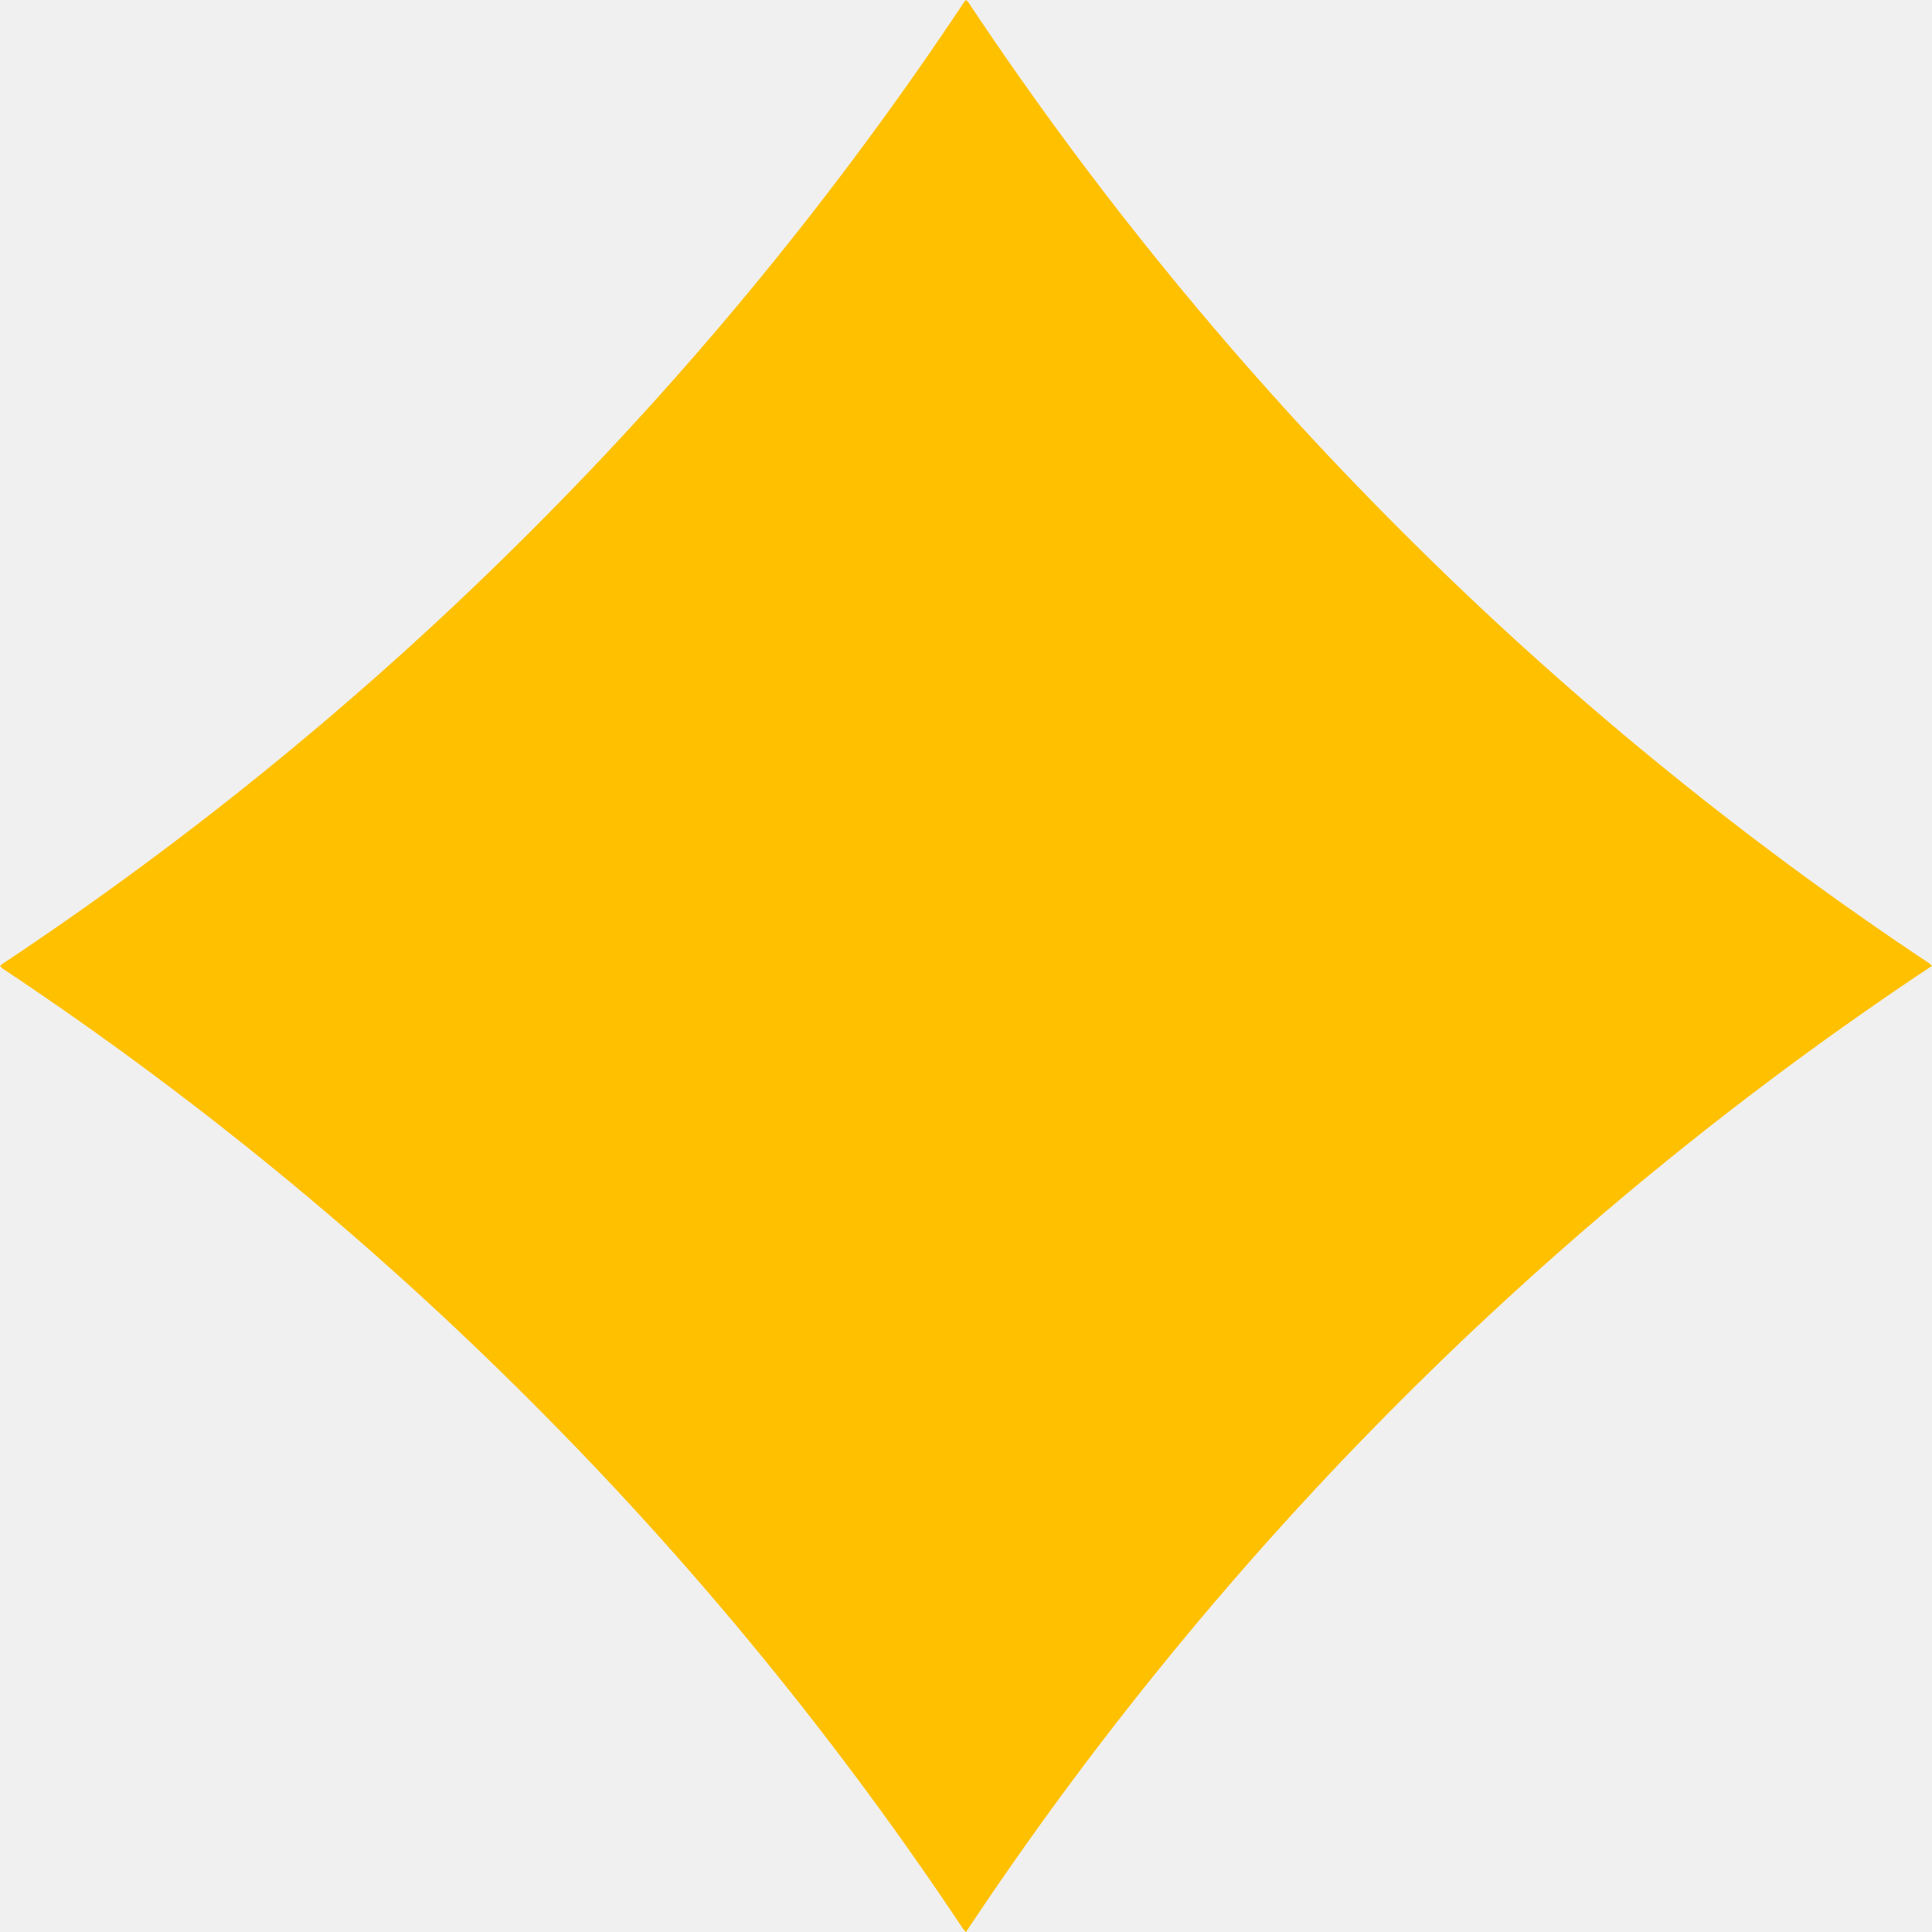
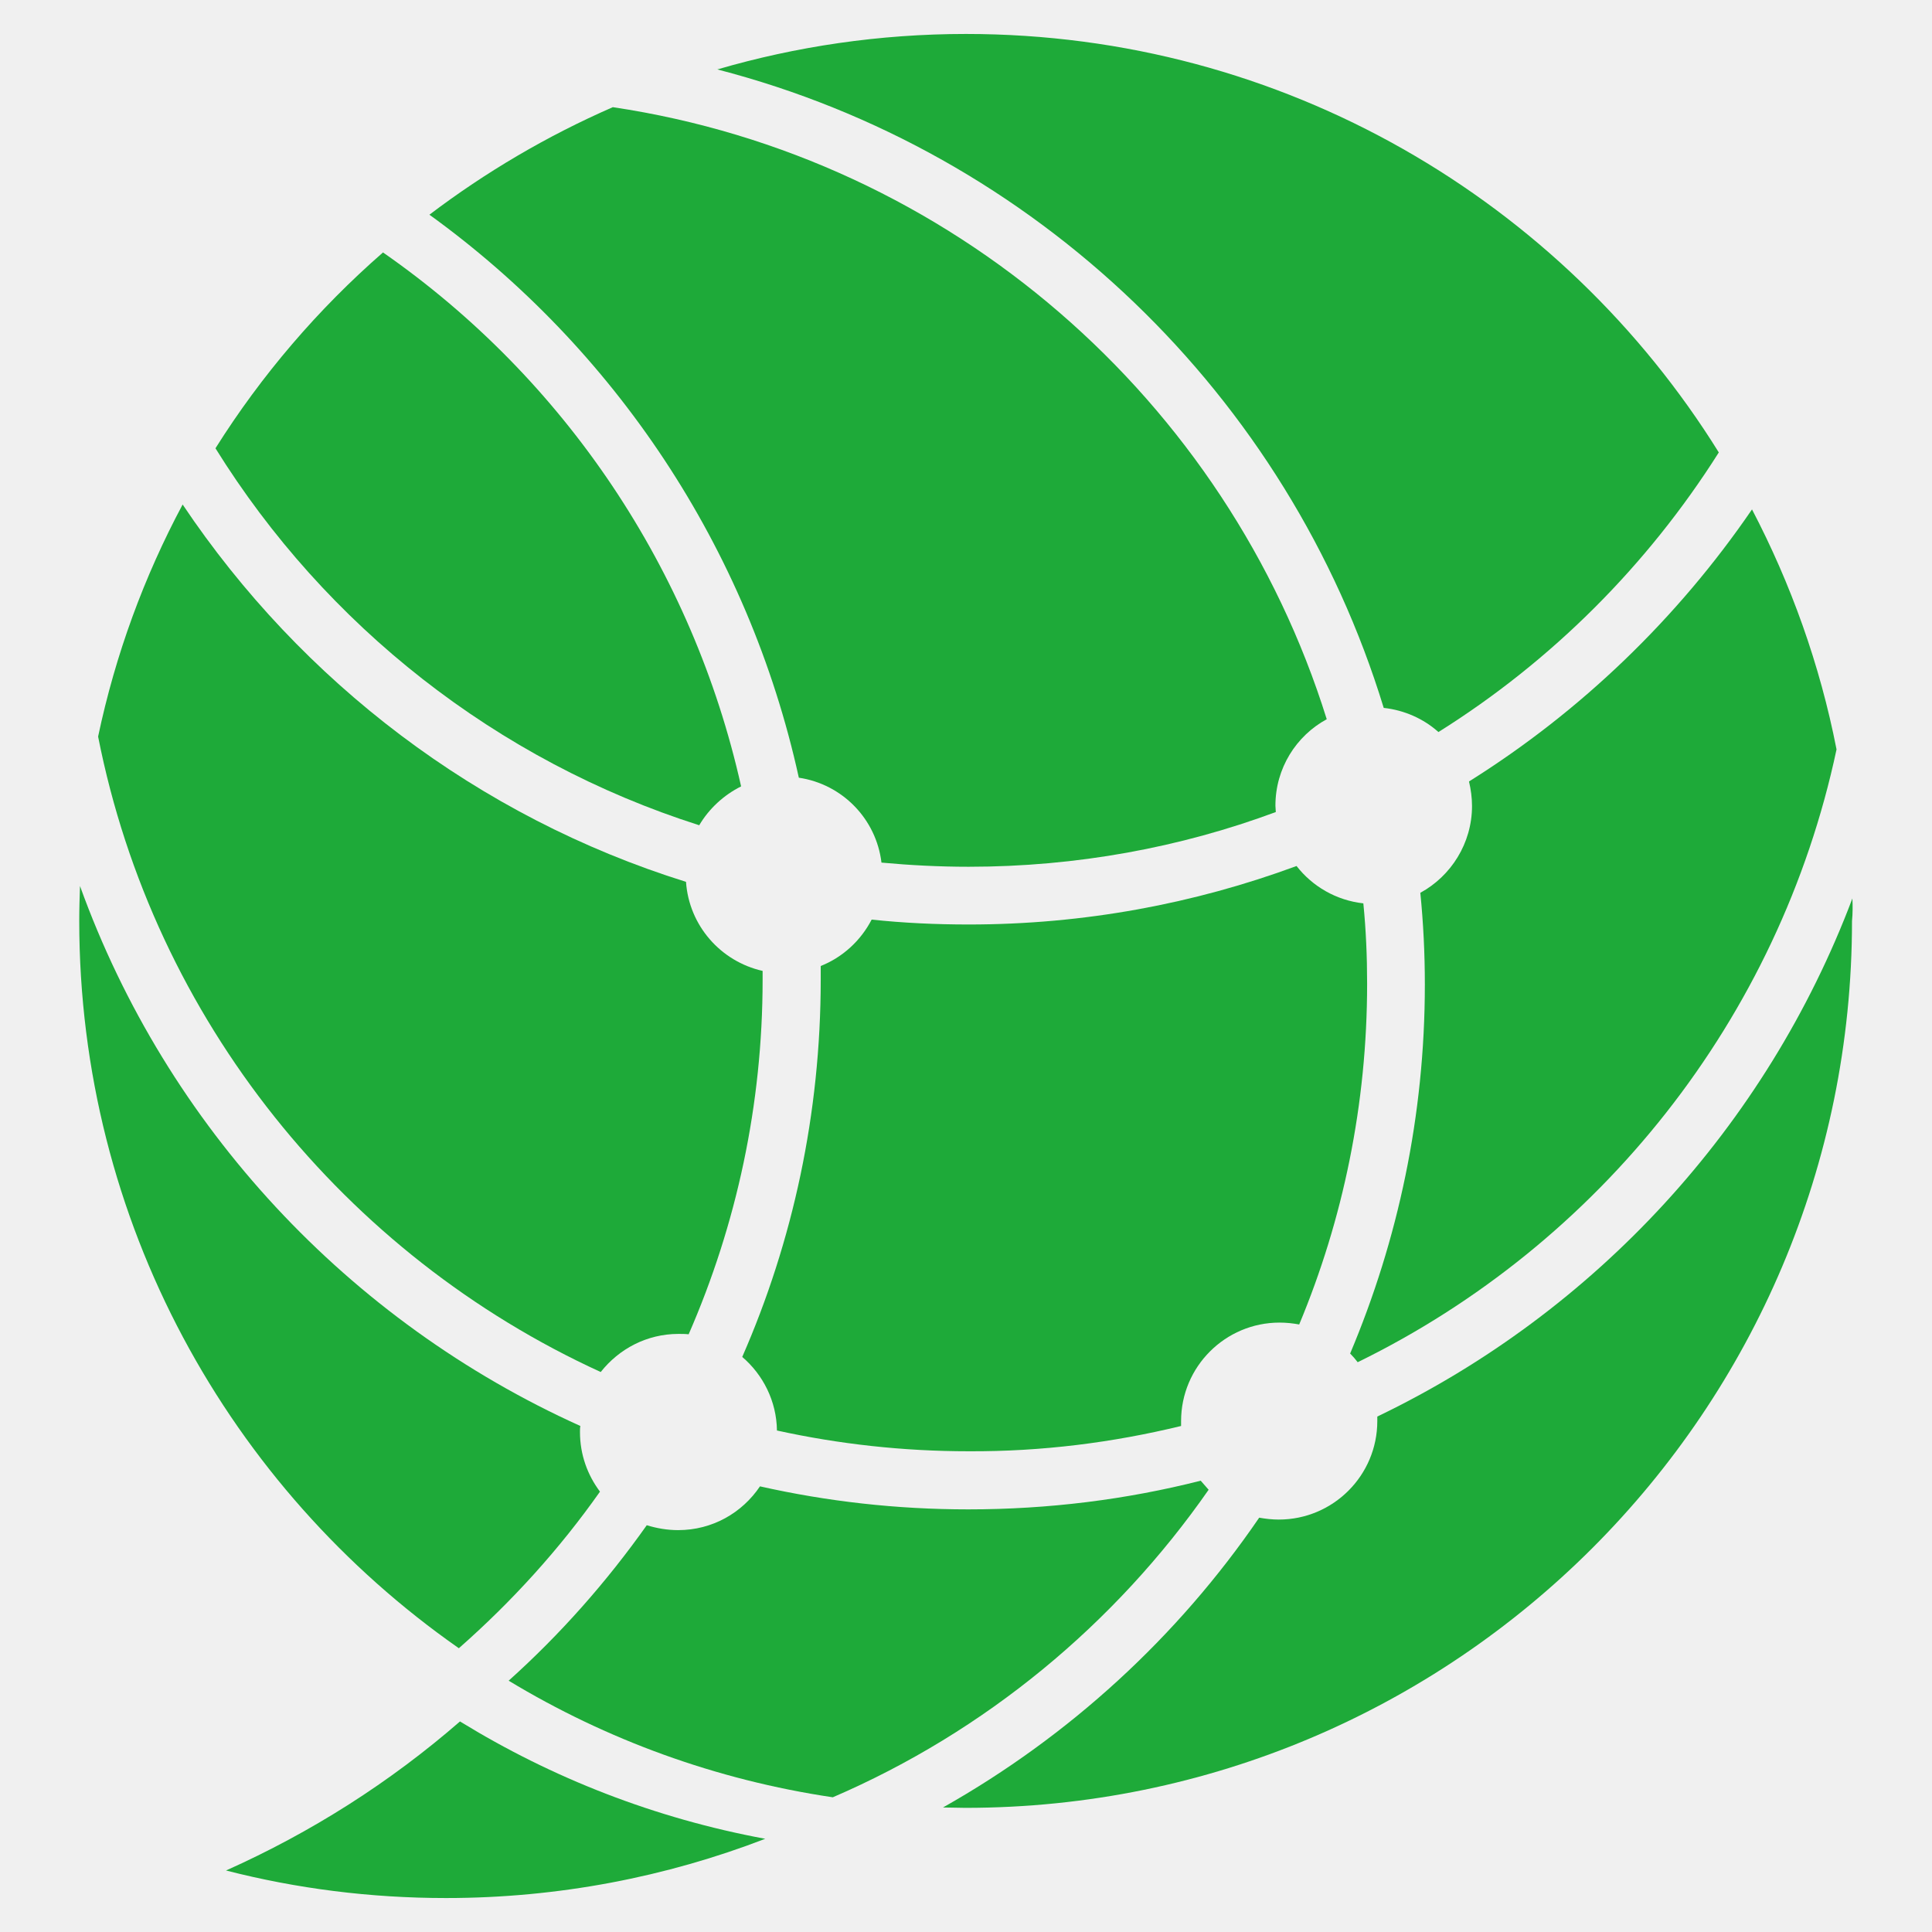
- <svg xmlns="http://www.w3.org/2000/svg" id="图层_1" data-name="图层 1" viewBox="0 0 512 512">
-   <defs>
-     <style>.cls-1{fill:#ffc000;}</style>
-   </defs>
-   <path class="cls-1" d="M256.65.65a909.16,909.16,0,0,0,114.68,140,909.16,909.16,0,0,0,140,114.68l.65.65h0A914,914,0,0,0,256,512h0l-.65-.65a909.16,909.16,0,0,0-114.68-140A909.16,909.16,0,0,0,.65,256.65L0,256l.39-.39A909.22,909.22,0,0,0,140.72,140.72,909.22,909.22,0,0,0,255.61.39L256,0Z" />
+ <svg xmlns="http://www.w3.org/2000/svg" version="1.1" id="图层_1" x="0px" y="0px" viewBox="0 0 512 512" style="enable-background:new 0 0 512 512;" xml:space="preserve">
+   <style type="text/css">
+ 	.st0{fill:#171717;}
+ 	.st1{fill:#EB5C20;}
+ 	.st2{fill:#1E5D91;}
+ 	.st3{fill:#E29227;}
+ 	.st4{fill:#1C9965;}
+ 	.st5{fill:#70BA33;}
+ 	.st6{fill:#C6224E;}
+ 	.st7{fill:#0E0304;}
+ 	.st8{fill:#29292C;}
+ 	.st9{fill:#B5B5B6;}
+ 	.st10{fill:#2E3032;}
+ 	.st11{fill:#1A1A1B;}
+ 	.st12{fill:#757579;}
+ 	.st13{fill:#DF5B23;}
+ 	.st14{fill:#FFFFFF;}
+ 	.st15{fill:#221F20;}
+ 	.st16{fill:#F1AA43;}
+ 	.st17{fill:#EB9326;}
+ 	.st18{fill:#EE9F38;}
+ 	.st19{fill:#E8891D;}
+ 	.st20{fill:#EF9E36;}
+ 	.st21{fill:#F9C88E;}
+ 	.st22{fill:#CB838E;}
+ 	.st23{fill:#F7BF75;}
+ 	.st24{fill:#2F2833;}
+ 	.st25{fill:#403944;}
+ 	.st26{fill-rule:evenodd;clip-rule:evenodd;fill:#CCBCB1;}
+ 	.st27{fill-rule:evenodd;clip-rule:evenodd;fill:#393939;}
+ 	.st28{fill-rule:evenodd;clip-rule:evenodd;fill:#EF9839;}
+ 	.st29{fill-rule:evenodd;clip-rule:evenodd;fill:#EF993A;}
+ 	.st30{fill-rule:evenodd;clip-rule:evenodd;fill:#D07A32;}
+ 	.st31{fill-rule:evenodd;clip-rule:evenodd;fill:#E1893D;}
+ 	.st32{fill-rule:evenodd;clip-rule:evenodd;fill:#E28C38;}
+ 	.st33{fill-rule:evenodd;clip-rule:evenodd;fill:#E18B3C;}
+ 	.st34{fill-rule:evenodd;clip-rule:evenodd;fill:#DF7F24;}
+ 	.st35{fill-rule:evenodd;clip-rule:evenodd;fill:#DDCCC2;}
+ 	.st36{fill-rule:evenodd;clip-rule:evenodd;fill:#DF8C38;}
+ 	.st37{fill-rule:evenodd;clip-rule:evenodd;fill:#8B5930;}
+ 	.st38{fill:#1C5AA8;}
+ 	.st39{fill:#2156A6;}
+ 	.st40{fill:#E7B41E;}
+ 	.st41{fill:#298CCD;}
+ 	.st42{fill:#123443;}
+ 	.st43{fill:#B8266A;}
+ 	.st44{fill:#1B4B68;}
+ 	.st45{fill:#040000;}
+ 	.st46{fill:#1C4157;}
+ 	.st47{fill:#4A6894;}
+ 	.st48{fill:#343535;}
+ 	.st49{fill:#3E5375;}
+ 	.st50{fill:#6CAACE;}
+ 	.st51{fill:#335C85;}
+ 	.st52{fill:#5294B1;}
+ 	.st53{fill-rule:evenodd;clip-rule:evenodd;fill:#5255A3;}
+ 	.st54{fill-rule:evenodd;clip-rule:evenodd;fill:#2B60AC;}
+ 	.st55{fill:#2B60AC;}
+ 	.st56{fill:#E8412E;}
+ 	.st57{fill:#E83F21;}
+ 	.st58{fill:#E33E28;}
+ 	.st59{fill:#E84138;}
+ 	.st60{fill:#E94526;}
+ 	.st61{fill:#E94423;}
+ 	.st62{fill:#E9481F;}
+ 	.st63{fill:#E94522;}
+ 	.st64{fill:#E9461F;}
+ 	.st65{fill:#E84236;}
+ 	.st66{fill:#E9471E;}
+ 	.st67{fill:#E6411D;}
+ 	.st68{fill:#E8412F;}
+ 	.st69{fill:#132533;}
+ 	.st70{fill:url(#SVGID_1_);}
+ 	.st71{fill:url(#SVGID_00000097477558804871026440000003565277196531176110_);}
+ 	.st72{fill:#CBCFD7;}
+ 	.st73{fill:url(#SVGID_00000116932198792759919450000015348060068355722372_);}
+ 	.st74{fill:url(#SVGID_00000000212014354171667660000014567655016503772833_);}
+ 	.st75{fill:#36B8B7;}
+ 	.st76{fill:#3EB4AD;}
+ 	.st77{fill:#3AB8B9;}
+ 	.st78{fill:#56BAB0;}
+ 	.st79{fill:#65BBB2;}
+ 	.st80{fill:#32B7B0;}
+ 	.st81{fill:#2EB6AE;}
+ 	.st82{fill:#48B6BC;}
+ 	.st83{fill:#4DB5BD;}
+ 	.st84{fill:#3EB4AE;}
+ 	.st85{fill:#57BBB1;}
+ 	.st86{fill:#060909;}
+ 	.st87{fill:#061014;}
+ 	.st88{fill:#FAFAFB;}
+ 	.st89{fill:#F6F7F7;}
+ 	.st90{fill:#F7F7F7;}
+ 	.st91{fill:#F6F6F6;}
+ 	.st92{fill:#7CB8BD;}
+ 	.st93{fill:#3FB5B7;}
+ 	.st94{fill:#4DB6B9;}
+ 	.st95{fill:#F4F5F5;}
+ 	.st96{fill:#F5F5F5;}
+ 	.st97{fill:#070505;}
+ 	.st98{fill:#F4F3F3;}
+ 	.st99{fill:#050202;}
+ 	.st100{fill:#71BCBA;}
+ 	.st101{fill:#73BBB8;}
+ 	.st102{fill:#76BEBC;}
+ 	.st103{fill:#83B8B8;}
+ 	.st104{fill:#3DB9B5;}
+ 	.st105{fill:#40BABA;}
+ 	.st106{fill:#36B8B6;}
+ 	.st107{fill:#28B6B2;}
+ 	.st108{fill:#231815;stroke:#FFFFFF;stroke-width:0.187;stroke-miterlimit:10;}
+ 	.st109{fill:#023592;}
+ 	.st110{fill-rule:evenodd;clip-rule:evenodd;fill:#60BEA1;}
+ 	.st111{fill:#FFFFFF;stroke:#FFFFFF;stroke-width:0.187;stroke-miterlimit:10;}
+ 	.st112{fill:#7C2B7F;}
+ 	.st113{fill:#752C7F;}
+ 	.st114{fill:#EE8753;}
+ 	.st115{fill:#F09D47;}
+ 	.st116{fill:#EF944D;}
+ 	.st117{fill:#EE8C51;}
+ 	.st118{fill:#EC795A;}
+ 	.st119{fill:#F0984B;}
+ 	.st120{fill:#EB715E;}
+ 	.st121{fill:#9E2F7F;}
+ 	.st122{fill:#AA2E7E;}
+ 	.st123{fill:#EC7C5D;}
+ 	.st124{fill:#C4337F;}
+ 	.st125{fill:#932D7F;}
+ 	.st126{fill:#A42F7E;}
+ 	.st127{fill:#BD317E;}
+ 	.st128{fill:#B8327F;}
+ 	.st129{fill:#B2317E;}
+ 	.st130{fill:#992D7F;}
+ 	.st131{fill:#CA347F;}
+ 	.st132{fill:#8C2D7F;}
+ 	.st133{fill:#D0357F;}
+ 	.st134{fill:#AE307E;}
+ 	.st135{fill:#EC765E;}
+ 	.st136{fill:#DB377F;}
+ 	.st137{fill:#E44676;}
+ 	.st138{fill:#862C7E;}
+ 	.st139{fill:#E96B64;}
+ 	.st140{fill:#D6357F;}
+ 	.st141{fill:#E96B62;}
+ 	.st142{fill:#E13A80;}
+ 	.st143{fill:#E13D7E;}
+ 	.st144{fill:#822B7F;}
+ 	.st145{fill:#E54D75;}
+ 	.st146{fill:#33A2D3;}
+ 	.st147{fill:#E3417B;}
+ 	.st148{fill:#E65371;}
+ 	.st149{fill:#E65B6C;}
+ 	.st150{fill:#E96764;}
+ 	.st151{fill:#E85F68;}
+ 	.st152{fill:#E96366;}
+ 	.st153{fill:#EA6F67;}
+ 	.st154{fill:#E6566D;}
+ 	.st155{fill:#EA6C6C;}
+ 	.st156{fill:#E7606E;}
+ 	.st157{fill:#EB7563;}
+ 	.st158{fill:#EC7C69;}
+ 	.st159{fill:#E8687D;}
+ 	.st160{fill:#E0EDF7;}
+ 	.st161{fill:#E9676E;}
+ 	.st162{fill:#E9B536;}
+ 	.st163{fill:#864690;}
+ 	.st164{fill:#334190;}
+ 	.st165{fill:#6A438D;}
+ 	.st166{fill:#6B438D;}
+ 	.st167{fill:#6B448D;}
+ 	.st168{fill:#3A4291;}
+ 	.st169{fill:#81458F;}
+ 	.st170{fill:#644390;}
+ 	.st171{fill:#9E458E;}
+ 	.st172{fill:#98468F;}
+ 	.st173{fill:#92468F;}
+ 	.st174{fill:#8D458F;}
+ 	.st175{fill:#9B468F;}
+ 	.st176{fill:#90468E;}
+ 	.st177{fill:#9C468F;}
+ 	.st178{fill:#A3458D;}
+ 	.st179{fill:#4E4491;}
+ 	.st180{fill:#434291;}
+ 	.st181{fill:#534290;}
+ 	.st182{fill:#6E4591;}
+ 	.st183{fill:#754490;}
+ 	.st184{fill:#5F4390;}
+ 	.st185{fill:#7B4490;}
+ 	.st186{fill:#584390;}
+ 	.st187{fill:#594390;}
+ 	.st188{fill:#474392;}
+ 	.st189{fill:#B3458C;}
+ 	.st190{fill:#6A4491;}
+ 	.st191{fill:#AE468C;}
+ 	.st192{fill:#97458F;}
+ 	.st193{fill:#B6468C;}
+ 	.st194{fill:#9B458E;}
+ 	.st195{fill:#C4468C;}
+ 	.st196{fill:#BD478C;}
+ 	.st197{fill:#AA468D;}
+ 	.st198{fill:#A7468D;}
+ 	.st199{fill:#B3468D;}
+ 	.st200{fill:#B0458C;}
+ 	.st201{fill:#BC468C;}
+ 	.st202{fill:#AF458C;}
+ 	.st203{fill:#B9468C;}
+ 	.st204{fill:#BD468B;}
+ 	.st205{fill:#BA468C;}
+ 	.st206{enable-background:new    ;}
+ 	.st207{fill:#1D1E1D;}
+ 	.st208{fill:url(#Fill_1_00000026850016735066011770000012429511930235430542_);}
+ 	.st209{fill:url(#Fill_3_00000150787918230507453190000006495080736579861153_);}
+ 	.st210{fill:url(#Fill_5_00000017497300584273746810000000077533321525587123_);}
+ 	.st211{fill:#1E201F;}
+ 	.st212{fill:#3AB9B5;}
+ 	.st213{fill:#27B4B0;}
+ 	.st214{fill:#009694;}
+ 	.st215{fill:#554B9D;}
+ 	.st216{clip-path:url(#SVGID_00000173157099194633803610000018279460794920101549_);}
+ 	.st217{fill:#070181;}
+ 	.st218{fill:#FEC701;}
+ 	.st219{fill:#231F8F;}
+ 	.st220{fill:#20282A;}
+ 	.st221{fill:#060081;}
+ 	.st222{fill:#FE8A01;}
+ 	.st223{fill:#FE9301;}
+ 	.st224{fill:#FE8E02;}
+ 	.st225{fill:#FE9800;}
+ 	.st226{fill:#FDC303;}
+ 	.st227{fill:#FE9106;}
+ 	.st228{fill:#FEBD01;}
+ 	.st229{fill:#FDB700;}
+ 	.st230{fill:#FEC202;}
+ 	.st231{fill:#FEB200;}
+ 	.st232{fill:#E6FBF8;}
+ 	.st233{fill:#94AED1;}
+ 	.st234{fill:#C4E6E7;}
+ 	.st235{fill:#B6D9E6;}
+ 	.st236{fill:#D2F8F4;}
+ 	.st237{fill:#AFD0E2;}
+ 	.st238{fill:#FED005;}
+ 	.st239{fill:#0241A9;}
+ 	.st240{fill:#052C9B;}
+ 	.st241{fill:#CFF7F4;}
+ 	.st242{fill:#93ADD1;}
+ 	.st243{fill:#D0F8F4;}
+ 	.st244{fill:#E6FBF9;}
+ 	.st245{fill:#FDC802;}
+ 	.st246{fill:#B0D1E2;}
+ 	.st247{fill:#AFD1E2;}
+ 	.st248{fill:#ADCEE9;}
+ 	.st249{fill:#CDF3FC;}
+ 	.st250{fill:#AECFE9;}
+ 	.st251{fill:#CDF4F2;}
+ 	.st252{fill:#CBF2F1;}
+ 	.st253{fill:#FBB61F;}
+ 	.st254{fill:#FAAE29;}
+ 	.st255{fill:#A3C2DB;}
+ 	.st256{fill:#B1D3E3;}
+ 	.st257{fill:#C6E0D9;}
+ 	.st258{fill:#C5D7E8;}
+ 	.st259{fill:#C1E6EC;}
+ 	.st260{fill:#A7C8DE;}
+ 	.st261{fill:#A7B8D8;}
+ 	.st262{fill:#C4DEE9;}
+ 	.st263{fill:#9FBDD9;}
+ 	.st264{fill:#FE9D01;}
+ 	.st265{fill:#FEAF02;}
+ 	.st266{fill:#CFF5F1;}
+ 	.st267{fill:#0D0884;}
+ 	.st268{fill:#CFF6F3;}
+ 	.st269{fill:#FEA500;}
+ 	.st270{fill:#FEA000;}
+ 	.st271{fill:#FEAB01;}
+ 	.st272{fill:#738ECF;}
+ 	.st273{fill:#062D9C;}
+ 	.st274{fill:#728DCF;}
+ 	.st275{fill:#FABD15;}
+ 	.st276{fill:#FDBF08;}
+ 	.st277{fill:#FAB91A;}
+ 	.st278{fill:#F9C107;}
+ 	.st279{fill:#F7B91C;}
+ 	.st280{fill:#FFC000;}
+ 	.st281{fill-rule:evenodd;clip-rule:evenodd;fill:#FFFFFF;}
+ 	.st282{fill:#10B981;}
+ 	.st283{fill:#EF4444;}
+ 	.st284{fill:#353535;}
+ 	.st285{fill:#2F49D1;}
+ 	.st286{fill:#1E1E1E;}
+ 	.st287{fill:#FF0060;}
+ 	.st288{fill:#FF6000;}
+ 	.st289{fill:#DEFF00;}
+ 	.st290{fill:#7EFF00;}
+ 	.st291{fill:#1EFF00;}
+ 	.st292{fill:#00FF42;}
+ 	.st293{fill:#00FFA2;}
+ 	.st294{fill:#00FCFF;}
+ 	.st295{fill:#00A2FF;}
+ 	.st296{fill:#0042FF;}
+ 	.st297{fill:#1E00FF;}
+ 	.st298{fill:#7E00FF;}
+ 	.st299{fill:#DE00FF;}
+ 	.st300{fill:#FF00C0;}
+ 	.st301{fill:#FF0000;}
+ 	.st302{fill:none;stroke:#000000;stroke-width:1;stroke-linejoin:round;stroke-miterlimit:5.774;}
+ 	.st303{fill:none;stroke:#000000;stroke-width:1;stroke-miterlimit:5.774;}
+ 	.st304{fill:#FF91E4;}
+ 	.st305{fill:#FFBA91;}
+ 	.st306{fill:#FF9191;}
+ 	.st307{fill:#FF91BA;}
+ 	.st308{fill:#370070;}
+ 	.st309{fill:#620070;}
+ 	.st310{fill:#700054;}
+ 	.st311{fill:#70002A;}
+ 	.st312{fill:#700000;}
+ 	.st313{fill:#702A00;}
+ 	.st314{fill:#705400;}
+ 	.st315{fill:#627000;}
+ 	.st316{fill:#377000;}
+ 	.st317{fill:#0D7000;}
+ 	.st318{fill:#00701D;}
+ 	.st319{fill:#007047;}
+ 	.st320{fill:#006F70;}
+ 	.st321{fill:#004770;}
+ 	.st322{fill:#001D70;}
+ 	.st323{fill:#0D0070;}
+ 	.st324{fill:#F191FF;}
+ 	.st325{fill:#C791FF;}
+ 	.st326{fill:#9E91FF;}
+ 	.st327{fill:#91ADFF;}
+ 	.st328{fill:#91D7FF;}
+ 	.st329{fill:#91FEFF;}
+ 	.st330{fill:#91FFD7;}
+ 	.st331{fill:#91FFAD;}
+ 	.st332{fill:#9EFF91;}
+ 	.st333{fill:#C7FF91;}
+ 	.st334{fill:#F1FF91;}
+ 	.st335{fill:#FFE491;}
+ 	.st336{fill:none;stroke:#000000;stroke-width:1.5;stroke-linejoin:round;stroke-miterlimit:5.774;}
+ 	.st337{fill:none;stroke:#000000;stroke-width:1.5;stroke-miterlimit:5.774;}
+ 	.st338{fill:#231815;}
+ 	.st339{fill:#1A1A1A;}
+ 	.st340{fill:#009FE8;}
+ 	.st341{fill:#0085D0;}
+ 	.st342{fill:#0068B6;}
+ 	.st343{fill:#00469B;}
+ 	.st344{fill:#1D2087;}
+ 	.st345{fill:#5F1985;}
+ 	.st346{fill:#910782;}
+ 	.st347{fill:#BD0080;}
+ 	.st348{fill:#E3007F;}
+ 	.st349{fill:#E40069;}
+ 	.st350{fill:#E4004F;}
+ 	.st351{fill:#E50032;}
+ 	.st352{fill:#E50012;}
+ 	.st353{fill:#EA6000;}
+ 	.st354{fill:#F29600;}
+ 	.st355{fill:#FBC600;}
+ 	.st356{fill:#FFF000;}
+ 	.st357{fill:#CEDA00;}
+ 	.st358{fill:#8DC21F;}
+ 	.st359{fill:#1EAA39;}
+ 	.st360{fill:#009844;}
+ 	.st361{fill:#009A6B;}
+ 	.st362{fill:#009D95;}
+ 	.st363{fill:#009FC0;}
+ 	.st364{fill:#0086C2;}
+ 	.st365{fill:#0071AE;}
+ 	.st366{fill:#005698;}
+ 	.st367{fill:#003883;}
+ 	.st368{fill:#161573;}
+ 	.st369{fill:#4F0B71;}
+ 	.st370{fill:#7A006E;}
+ 	.st371{fill:#9D006B;}
+ 	.st372{fill:#BD006A;}
+ 	.st373{fill:#BD0057;}
+ 	.st374{fill:#BD0040;}
+ 	.st375{fill:#BD0027;}
+ 	.st376{fill:#BE0008;}
+ 	.st377{fill:#C24E00;}
+ 	.st378{fill:#C87D00;}
+ 	.st379{fill:#CEA400;}
+ 	.st380{fill:#D4C600;}
+ 	.st381{fill:#AAB500;}
+ 	.st382{fill:#75A215;}
+ 	.st383{fill:#138F2E;}
+ 	.st384{fill:#008139;}
+ 	.st385{fill:#008259;}
+ 	.st386{fill:#00837E;}
+ 	.st387{fill:#0085A1;}
+ 	.st388{fill:#006794;}
+ 	.st389{fill:#005586;}
+ 	.st390{fill:#003F76;}
+ 	.st391{fill:#002566;}
+ 	.st392{fill:#080058;}
+ 	.st393{fill:#3B0056;}
+ 	.st394{fill:#5D0053;}
+ 	.st395{fill:#790050;}
+ 	.st396{fill:#90004F;}
+ 	.st397{fill:#90003F;}
+ 	.st398{fill:#8F002C;}
+ 	.st399{fill:#8F0015;}
+ 	.st400{fill:#900000;}
+ 	.st401{fill:#923700;}
+ 	.st402{fill:#975C00;}
+ 	.st403{fill:#9B7C00;}
+ 	.st404{fill:#9F9500;}
+ 	.st405{fill:#808800;}
+ 	.st406{fill:#567B03;}
+ 	.st407{fill:#006E1D;}
+ 	.st408{fill:#006428;}
+ 	.st409{fill:#006442;}
+ 	.st410{fill:#006560;}
+ 	.st411{fill:#00677D;}
+ 	.st412{fill:#004061;}
+ 	.st413{fill:#003257;}
+ 	.st414{fill:#00204C;}
+ 	.st415{fill:#000640;}
+ 	.st416{fill:#000036;}
+ 	.st417{fill:#1F0035;}
+ 	.st418{fill:#390032;}
+ 	.st419{fill:#4E002F;}
+ 	.st420{fill:#5F002D;}
+ 	.st421{fill:#5E001F;}
+ 	.st422{fill:#5E000E;}
+ 	.st423{fill:#5E0000;}
+ 	.st424{fill:#5D0000;}
+ 	.st425{fill:#5F1900;}
+ 	.st426{fill:#613600;}
+ 	.st427{fill:#644C00;}
+ 	.st428{fill:#675E00;}
+ 	.st429{fill:#505600;}
+ 	.st430{fill:#314D00;}
+ 	.st431{fill:#004502;}
+ 	.st432{fill:#003F0D;}
+ 	.st433{fill:#003F25;}
+ 	.st434{fill:#00403B;}
+ 	.st435{fill:#00404F;}
+ 	.st436{fill:#00459B;}
+ 	.st437{fill:#FFFFFF;stroke:#CCCCCC;stroke-width:1.174;}
+ 	.st438{fill:#003782;}
+ 	.st439{fill:#002465;}
+ 	.st440{fill:#000540;}
+ 	.st441{fill-rule:evenodd;clip-rule:evenodd;fill:#FAFAFA;}
+ 	.st442{fill-rule:evenodd;clip-rule:evenodd;fill:#F5F5F5;}
+ 	.st443{fill-rule:evenodd;clip-rule:evenodd;fill:#EEEEEE;}
+ 	.st444{fill-rule:evenodd;clip-rule:evenodd;fill:#E0E0E0;}
+ 	.st445{fill-rule:evenodd;clip-rule:evenodd;fill:#BDBDBD;}
+ 	.st446{fill-rule:evenodd;clip-rule:evenodd;fill:#9E9E9E;}
+ 	.st447{fill-rule:evenodd;clip-rule:evenodd;fill:#757575;}
+ 	.st448{fill-rule:evenodd;clip-rule:evenodd;fill:#616161;}
+ 	.st449{fill-rule:evenodd;clip-rule:evenodd;fill:#424242;}
+ 	.st450{fill-rule:evenodd;clip-rule:evenodd;fill:#212121;}
+ 	.st451{fill:#1F1C1D;}
+ 	.st452{fill:#504E4E;}
+ 	.st453{fill:#373536;}
+ 	.st454{fill:#686767;}
+ 	.st455{fill:#2B2929;}
+ 	.st456{fill:#747474;}
+ 	.st457{fill:#444242;}
+ 	.st458{fill:#5C5B5B;}
+ 	.st459{fill:#393536;}
+ 	.st460{fill:#9C9A9B;}
+ 	.st461{fill:#6A6868;}
+ 	.st462{fill:#CDCDCD;}
+ 	.st463{fill:#514F4F;}
+ 	.st464{fill:#E6E6E6;}
+ 	.st465{fill:#838182;}
+ 	.st466{fill:#B5B3B4;}
+ 	.st467{fill:#060203;}
+ 	.st468{fill:#030102;}
+ 	.st469{fill:#040202;}
+ 	.st470{fill:#010101;}
+ 	.st471{fill:#040203;}
+ 	.st472{fill:#010000;}
+ 	.st473{fill:#020101;}
+ 	.st474{fill:#070304;}
+ 	.st475{opacity:0.4;}
+ 	.st476{fill:#757572;}
+ 	.st477{fill:none;}
+ 	.st478{fill-rule:evenodd;clip-rule:evenodd;fill:#B5B5B6;}
+ 	.st479{fill:#DE5924;}
+ 	.st480{fill:#D35A27;}
+ 	.st481{fill:#09AEE8;}
+ 	.st482{fill:#8F3A97;}
+ 	.st483{fill:#E6359D;}
+ 	.st484{fill:#F15E2B;}
+ 	.st485{fill:#F4A61E;}
+ 	.st486{fill:#F4CD1E;}
+ 	.st487{fill-rule:evenodd;clip-rule:evenodd;fill:#010101;}
+ 	.st488{fill-rule:evenodd;clip-rule:evenodd;fill:#F5C701;}
+ 	.st489{fill-rule:evenodd;clip-rule:evenodd;fill:#FFC000;}
+ 	.st490{fill:none;stroke:#000000;stroke-width:6;stroke-linecap:round;stroke-linejoin:round;stroke-miterlimit:10;}
+ 	.st491{fill-rule:evenodd;clip-rule:evenodd;fill:#1EAA39;}
+ </style>
+   <g>
+ </g>
+   <g>
+     <g>
+       <path class="st359" d="M211.7,206.1c11.5,1.7,20.5,10.9,21.9,22.5c7.6,0.7,15.3,1.1,23.1,1.1c28.6,0,56.1-5.1,81.4-14.5    c0-0.6-0.1-1.1-0.1-1.7c0-9.9,5.5-18.5,13.6-22.9C325.2,106,252.1,41.8,162.4,28.4c-17.4,7.6-33.7,17.2-48.6,28.5    C162.8,92.3,198.3,145.1,211.7,206.1z" />
+       <path class="st359" d="M366.7,187.6c5.5,0.6,10.6,2.9,14.5,6.4c30-18.8,55.4-44.2,74.3-74.1C414.1,53.3,340.2,9,256,9    c-22.9,0-45,3.3-65.9,9.4C274.4,40.2,341.4,104.8,366.7,187.6z" />
+       <path class="st359" d="M185.3,218.7c2.6-4.4,6.5-8,11.1-10.3c-12.8-57.3-46.6-107.9-94.9-141.5c-17.2,15-32.2,32.5-44.4,51.9    C86.3,165.8,131.6,201.6,185.3,218.7z" />
+       <path class="st359" d="M313,377.9c0-0.4,0-0.8,0-1.3c0-14.4,11.7-26.1,26.1-26.1c1.8,0,3.6,0.2,5.2,0.5c11.6-27.8,18-58.3,18-90.3    c0-7.2-0.3-14.3-1-21.3c-7.2-0.8-13.5-4.5-17.7-9.9c-27.1,10-56.3,15.5-86.9,15.5c-8.7,0-17.3-0.4-25.7-1.3    c-2.9,5.6-7.7,10-13.5,12.3c0,1.2,0,2.4,0,3.6c0,35.5-7.4,69.4-20.8,100c5.5,4.7,9.1,11.7,9.2,19.5c16.4,3.6,33.4,5.5,50.8,5.5    C276.1,384.7,294.9,382.3,313,377.9z" />
+       <path class="st359" d="M389.3,207.1c0.5,2.1,0.8,4.3,0.8,6.5c0,9.9-5.6,18.6-13.7,23c0.8,8,1.2,16.1,1.2,24.3    c0,34.7-7.1,67.7-19.8,97.8c0.7,0.7,1.4,1.5,2,2.3c64-31.3,111.7-90.9,126.9-162.4c-4.4-22.5-12.1-43.9-22.4-63.6    C444.6,163.8,419,188.5,389.3,207.1z" />
+       <path class="st359" d="M320.3,394.8c-0.7-0.8-1.4-1.6-2.1-2.4c-19.7,5-40.3,7.6-61.6,7.6c-19,0-37.4-2.1-55.2-6.1    c-4.7,7-12.6,11.6-21.7,11.6c-2.9,0-5.7-0.5-8.3-1.3c-10.7,15.1-22.9,28.9-36.6,41.2c25.8,15.6,54.9,26.3,85.9,30.9    C261.1,458.9,295.5,430.4,320.3,394.8z" />
+       <path class="st359" d="M490.9,238.1c-22.8,60.4-68.2,109.6-125.9,137.3c0,0.4,0,0.8,0,1.2c0,14.4-11.7,26.1-26.1,26.1    c-1.8,0-3.5-0.2-5.2-0.5c-21.6,31.6-50.3,57.9-83.8,76.8c2,0,4,0.1,5.9,0.1c129.8,0,235-105.2,235-235    C491,242,491,240,490.9,238.1z" />
+       <path class="st359" d="M121.6,436.8c14.1-12.4,26.7-26.3,37.4-41.5c-3.3-4.4-5.3-9.8-5.3-15.8c0-0.5,0-1.1,0.1-1.6    C92.4,350.2,44.2,298.6,21.2,234.8c-0.1,3-0.2,6.1-0.2,9.2C21,323.8,60.8,394.3,121.6,436.8z" />
+       <path class="st359" d="M159.2,363.6c4.8-6.1,12.2-10.1,20.6-10.1c0.9,0,1.8,0,2.7,0.1c12.7-29.1,19.6-60.9,19.6-93.9    c0-0.8,0-1.6,0-2.4c-11.1-2.5-19.5-12-20.3-23.6c-55.1-17.2-101.9-53-133.4-100c-10.2,19.1-17.8,39.7-22.4,61.5    C40.8,270.3,91.4,332.6,159.2,363.6z" />
+       <path class="st359" d="M59.9,495.7c18.7,4.8,38.2,7.3,58.3,7.3c29.8,0,58.4-5.6,84.6-15.7c-29.2-5.4-56.5-16.1-80.9-31.1    C103.4,472.3,82.5,485.6,59.9,495.7z" />
+     </g>
+   </g>
</svg>
